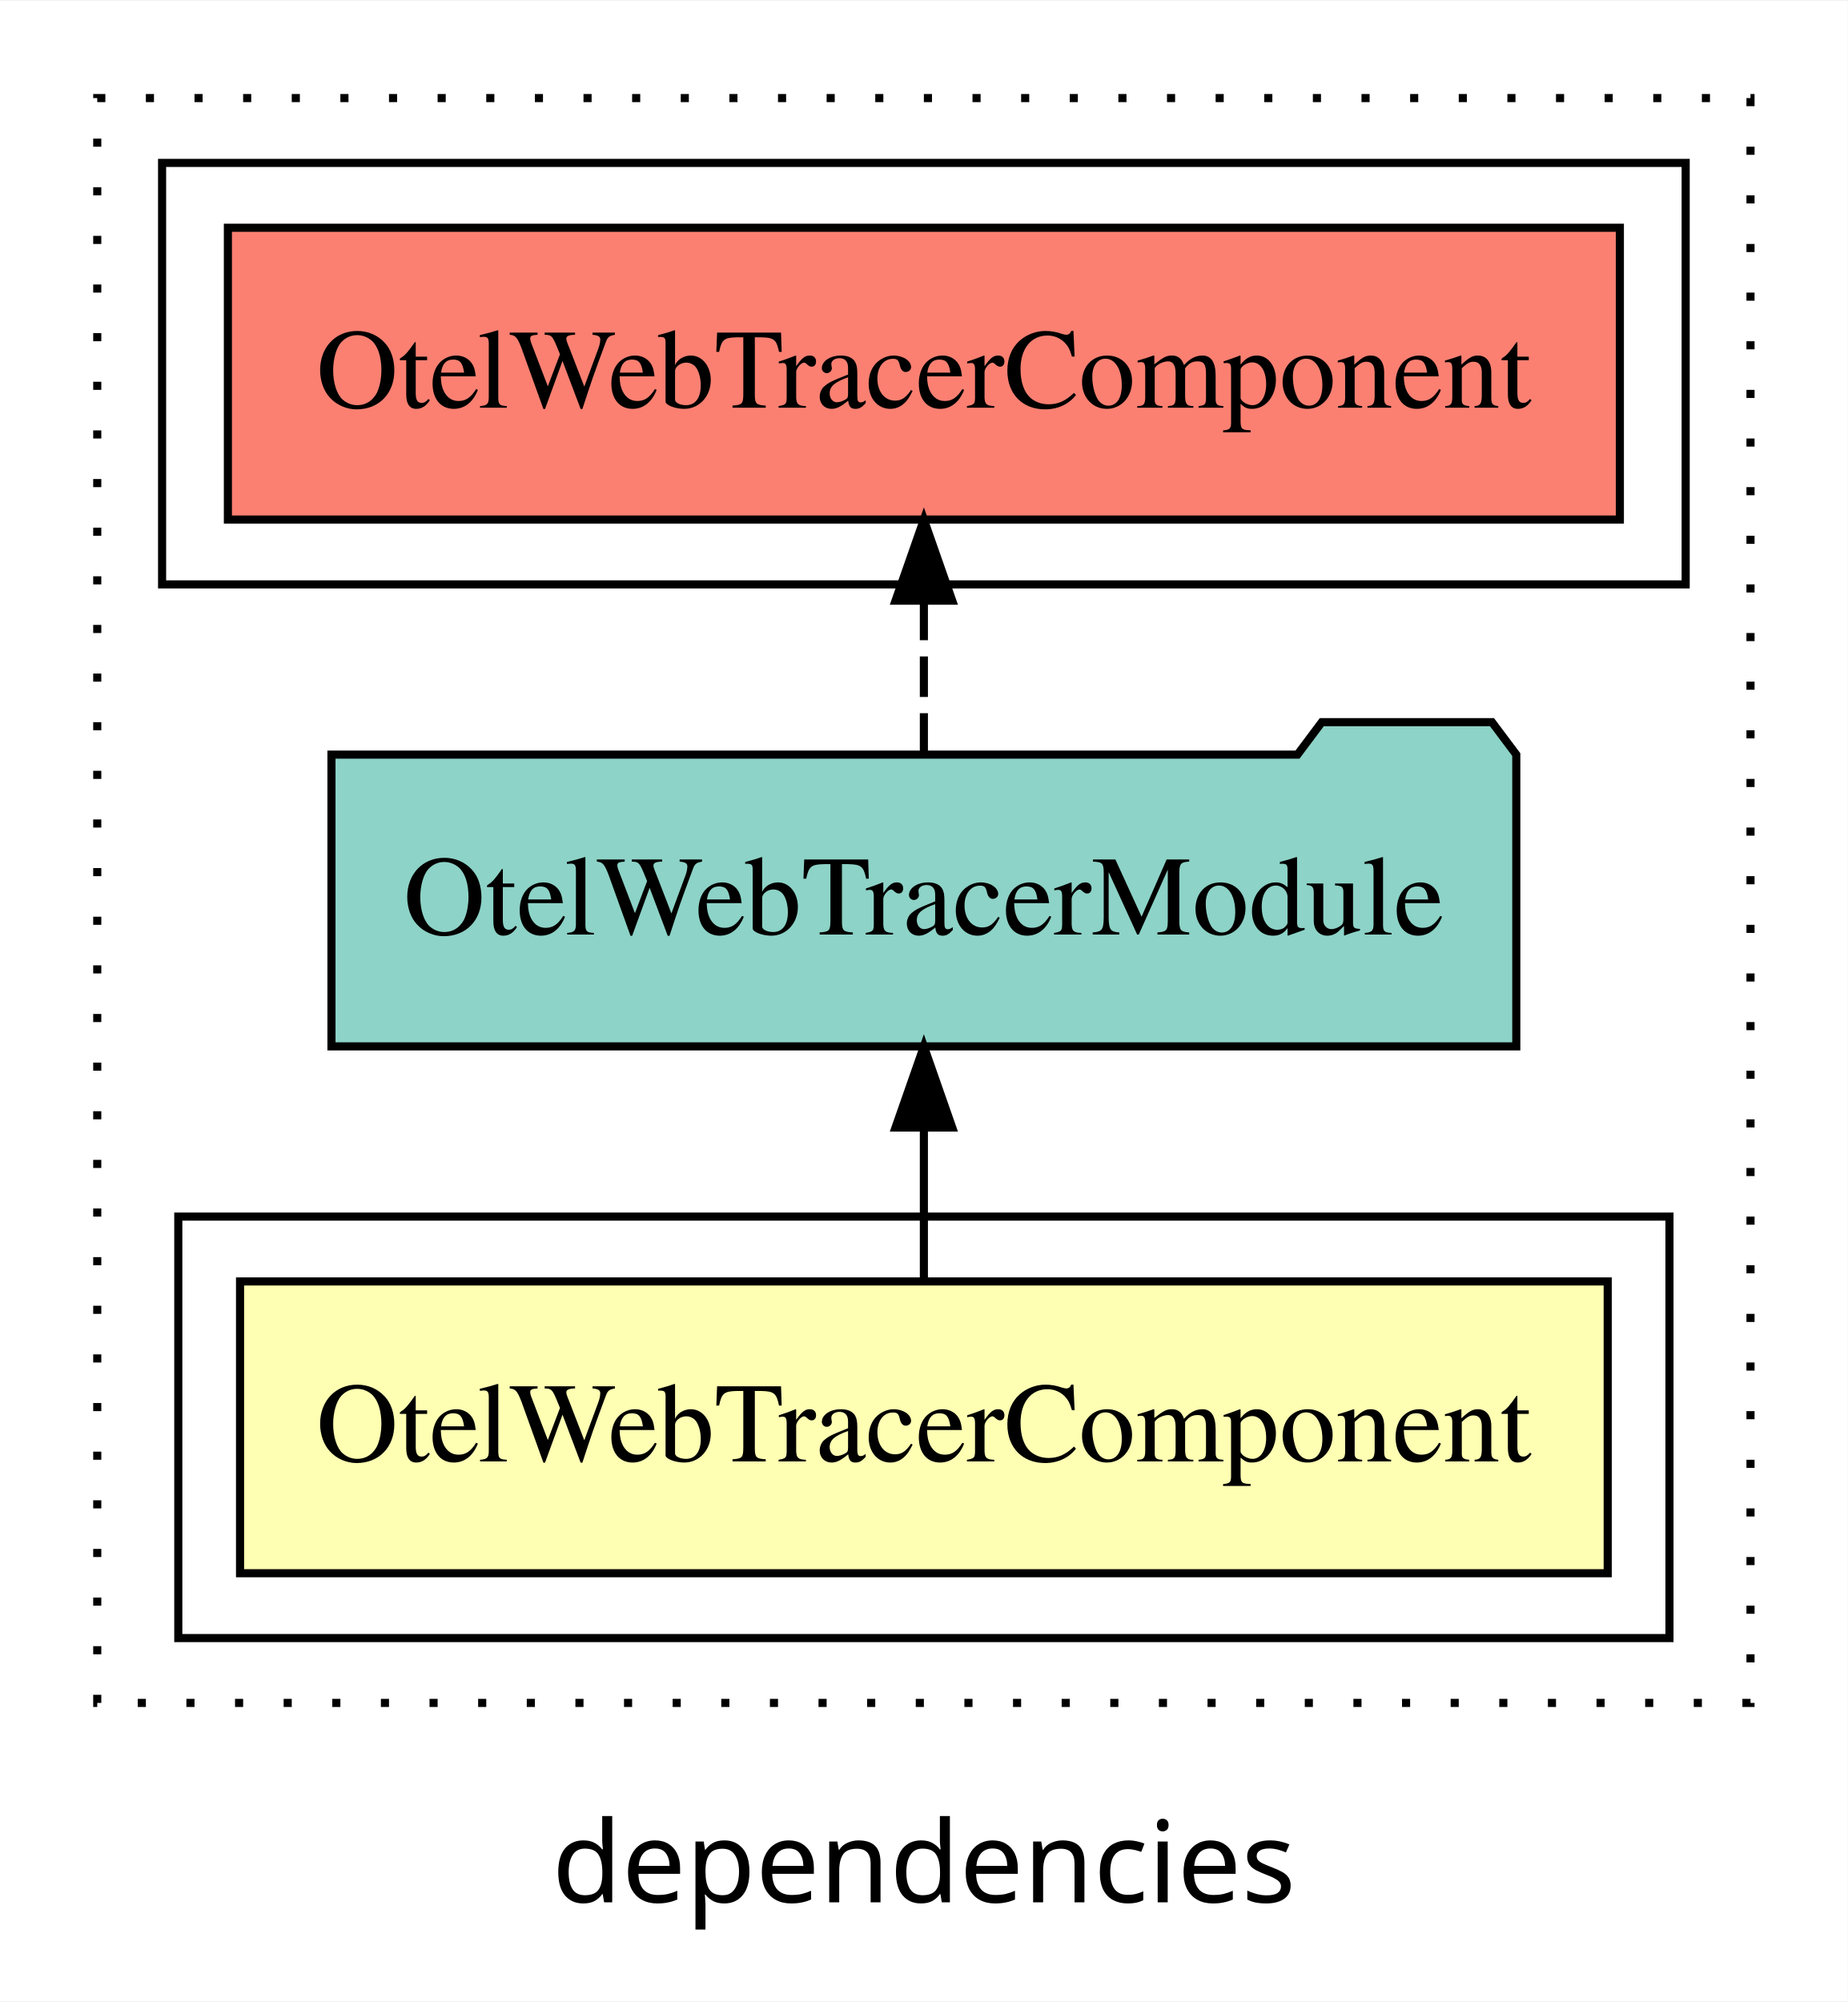
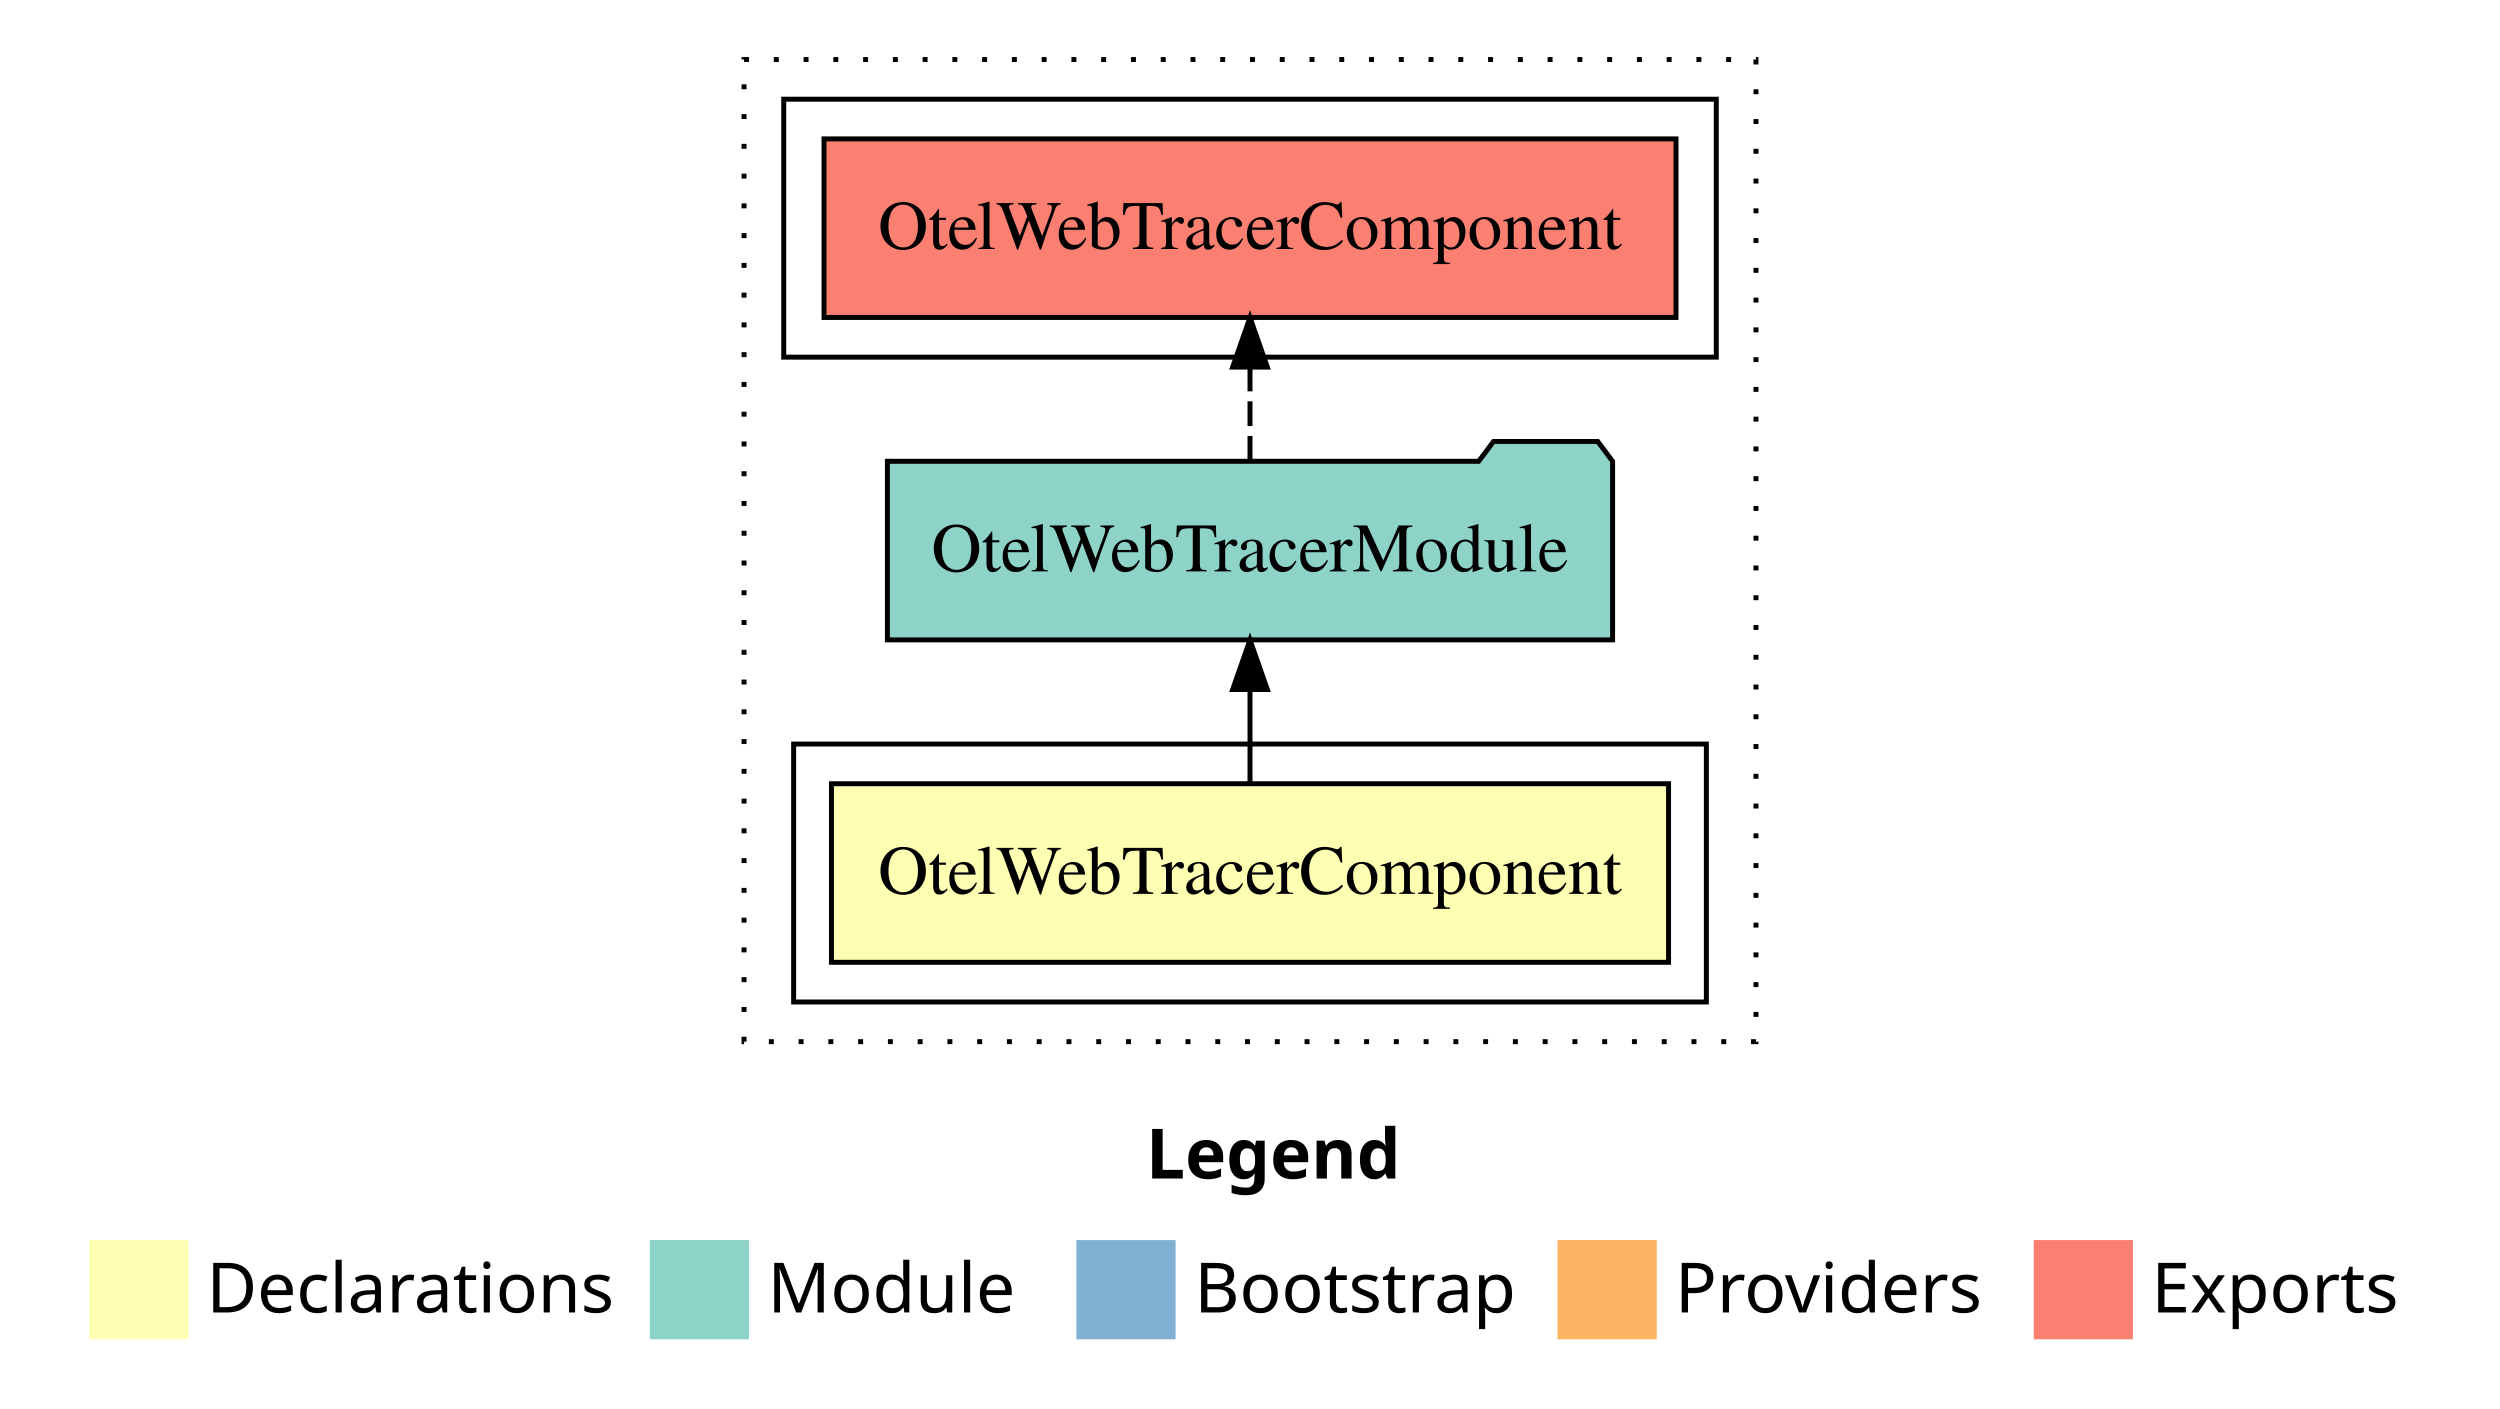
- <svg xmlns="http://www.w3.org/2000/svg" width="228pt" height="247pt" viewBox="0.00 0.00 228.00 246.80">
-   <g id="graph0" class="graph" transform="scale(1 1) rotate(0) translate(4 242.8)">
-     <polygon fill="white" stroke="transparent" points="-4,4 -4,-242.8 224,-242.8 224,4 -4,4" />
-     <text text-anchor="middle" x="110" y="-8.2" font-family="sans-serif" font-size="14.00">dependencies</text>
+ <svg xmlns="http://www.w3.org/2000/svg" width="504pt" height="284pt" viewBox="0.00 0.00 504.00 284.00">
+   <g id="graph0" class="graph" transform="scale(1 1) rotate(0) translate(4 280)">
+     <polygon fill="white" stroke="transparent" points="-4,4 -4,-280 500,-280 500,4 -4,4" />
+     <text text-anchor="start" x="227.01" y="-42.4" font-family="Times-12" font-weight="bold" font-size="14.00">Legend</text>
+     <polygon fill="#ffffb3" stroke="transparent" points="14,-10 14,-30 34,-30 34,-10 14,-10" />
+     <text text-anchor="start" x="37.63" y="-15.4" font-family="Times-12" font-size="14.00">  Declarations</text>
+     <polygon fill="#8dd3c7" stroke="transparent" points="127,-10 127,-30 147,-30 147,-10 127,-10" />
+     <text text-anchor="start" x="150.73" y="-15.4" font-family="Times-12" font-size="14.00">  Module</text>
+     <polygon fill="#80b1d3" stroke="transparent" points="213,-10 213,-30 233,-30 233,-10 213,-10" />
+     <text text-anchor="start" x="236.78" y="-15.4" font-family="Times-12" font-size="14.00">  Bootstrap</text>
+     <polygon fill="#fdb462" stroke="transparent" points="310,-10 310,-30 330,-30 330,-10 310,-10" />
+     <text text-anchor="start" x="333.67" y="-15.4" font-family="Times-12" font-size="14.00">  Providers</text>
+     <polygon fill="#fb8072" stroke="transparent" points="406,-10 406,-30 426,-30 426,-10 406,-10" />
+     <text text-anchor="start" x="429.73" y="-15.4" font-family="Times-12" font-size="14.00">  Exports</text>
    <g id="clust1" class="cluster">
-       <polygon fill="none" stroke="black" stroke-dasharray="1,5" points="8,-32.8 8,-230.8 212,-230.8 212,-32.8 8,-32.8" />
+       <polygon fill="none" stroke="black" stroke-dasharray="1,5" points="146,-70 146,-268 350,-268 350,-70 146,-70" />
    </g>
    <g id="clust2" class="cluster">
-       <polygon fill="none" stroke="black" points="18,-40.8 18,-92.8 202,-92.8 202,-40.8 18,-40.8" />
+       <polygon fill="none" stroke="black" points="156,-78 156,-130 340,-130 340,-78 156,-78" />
    </g>
    <g id="clust5" class="cluster">
-       <polygon fill="none" stroke="black" points="16,-170.8 16,-222.8 204,-222.8 204,-170.8 16,-170.8" />
+       <polygon fill="none" stroke="black" points="154,-208 154,-260 342,-260 342,-208 154,-208" />
    </g>
    <g id="node1" class="node">
-       <polygon fill="#ffffb3" stroke="black" points="194.38,-84.8 25.62,-84.8 25.62,-48.8 194.38,-48.8 194.38,-84.8" />
-       <text text-anchor="middle" x="110" y="-62.6" font-family="Times,serif" font-size="14.00">OtelWebTracerComponent</text>
+       <polygon fill="#ffffb3" stroke="black" points="332.38,-122 163.62,-122 163.62,-86 332.38,-86 332.38,-122" />
+       <text text-anchor="middle" x="248" y="-99.8" font-family="Times,serif" font-size="14.00">OtelWebTracerComponent</text>
    </g>
    <g id="node2" class="node">
-       <polygon fill="#8dd3c7" stroke="black" points="183.1,-149.8 180.1,-153.8 159.1,-153.8 156.1,-149.8 36.9,-149.8 36.9,-113.8 183.1,-113.8 183.1,-149.8" />
-       <text text-anchor="middle" x="110" y="-127.6" font-family="Times,serif" font-size="14.00">OtelWebTracerModule</text>
+       <polygon fill="#8dd3c7" stroke="black" points="321.1,-187 318.1,-191 297.1,-191 294.1,-187 174.9,-187 174.9,-151 321.1,-151 321.1,-187" />
+       <text text-anchor="middle" x="248" y="-164.8" font-family="Times,serif" font-size="14.00">OtelWebTracerModule</text>
    </g>
    <g id="edge1" class="edge">
-       <path fill="none" stroke="black" d="M110,-84.91C110,-84.91 110,-103.79 110,-103.79" />
-       <polygon fill="black" stroke="black" points="106.5,-103.79 110,-113.79 113.5,-103.79 106.5,-103.79" />
+       <path fill="none" stroke="black" d="M248,-122.11C248,-122.11 248,-140.99 248,-140.99" />
+       <polygon fill="black" stroke="black" points="244.5,-140.99 248,-150.99 251.5,-140.99 244.5,-140.99" />
    </g>
    <g id="node3" class="node">
-       <polygon fill="#fb8072" stroke="black" points="195.88,-214.8 24.12,-214.8 24.12,-178.8 195.88,-178.8 195.88,-214.8" />
-       <text text-anchor="middle" x="110" y="-192.6" font-family="Times,serif" font-size="14.00">OtelWebTracerComponent </text>
+       <polygon fill="#fb8072" stroke="black" points="333.88,-252 162.12,-252 162.12,-216 333.88,-216 333.88,-252" />
+       <text text-anchor="middle" x="248" y="-229.8" font-family="Times,serif" font-size="14.00">OtelWebTracerComponent </text>
    </g>
    <g id="edge2" class="edge">
-       <path fill="none" stroke="black" stroke-dasharray="5,2" d="M110,-149.91C110,-149.91 110,-168.79 110,-168.79" />
-       <polygon fill="black" stroke="black" points="106.5,-168.79 110,-178.79 113.5,-168.79 106.5,-168.79" />
+       <path fill="none" stroke="black" stroke-dasharray="5,2" d="M248,-187.11C248,-187.11 248,-205.99 248,-205.99" />
+       <polygon fill="black" stroke="black" points="244.5,-205.99 248,-215.99 251.5,-205.99 244.5,-205.99" />
    </g>
  </g>
</svg>
